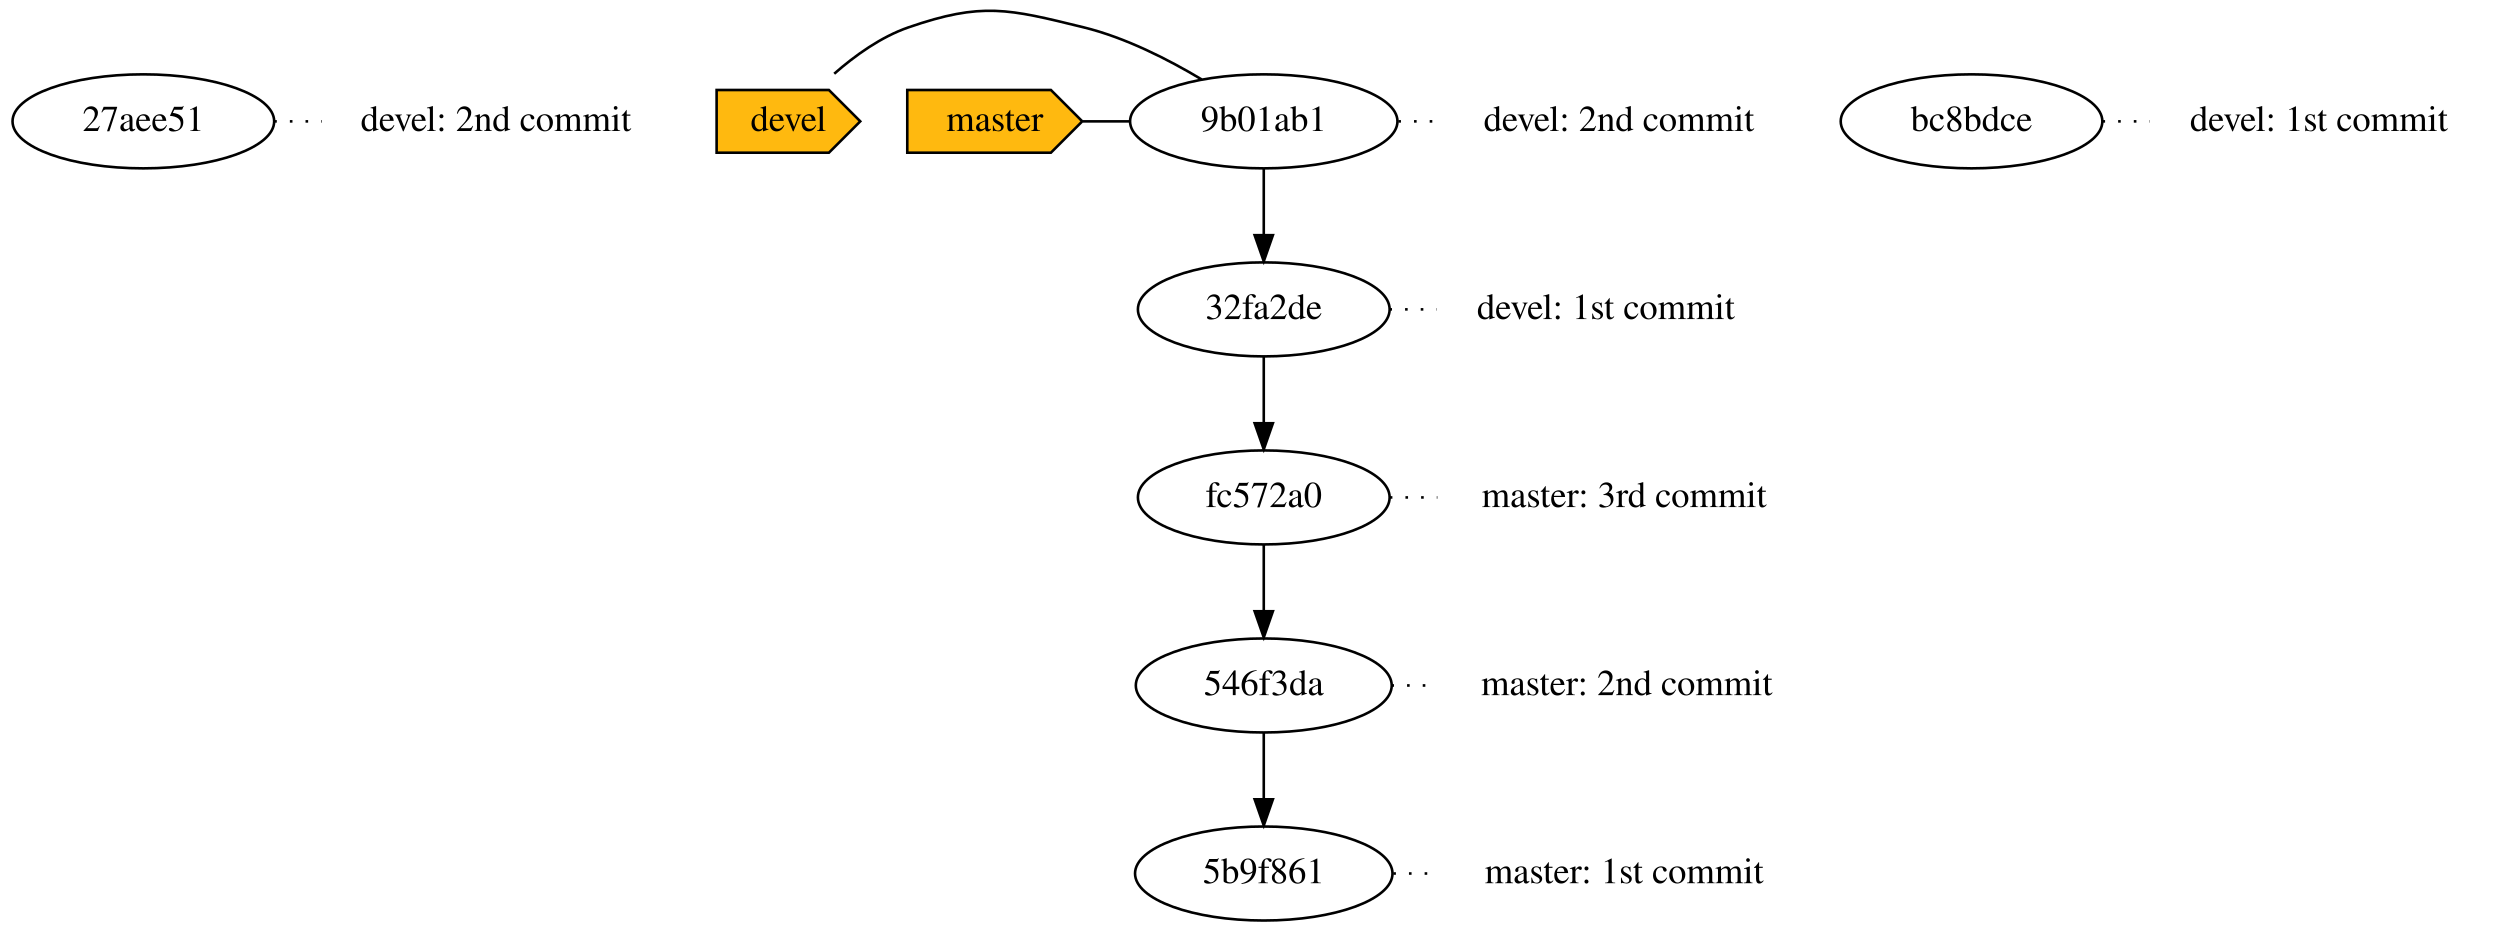
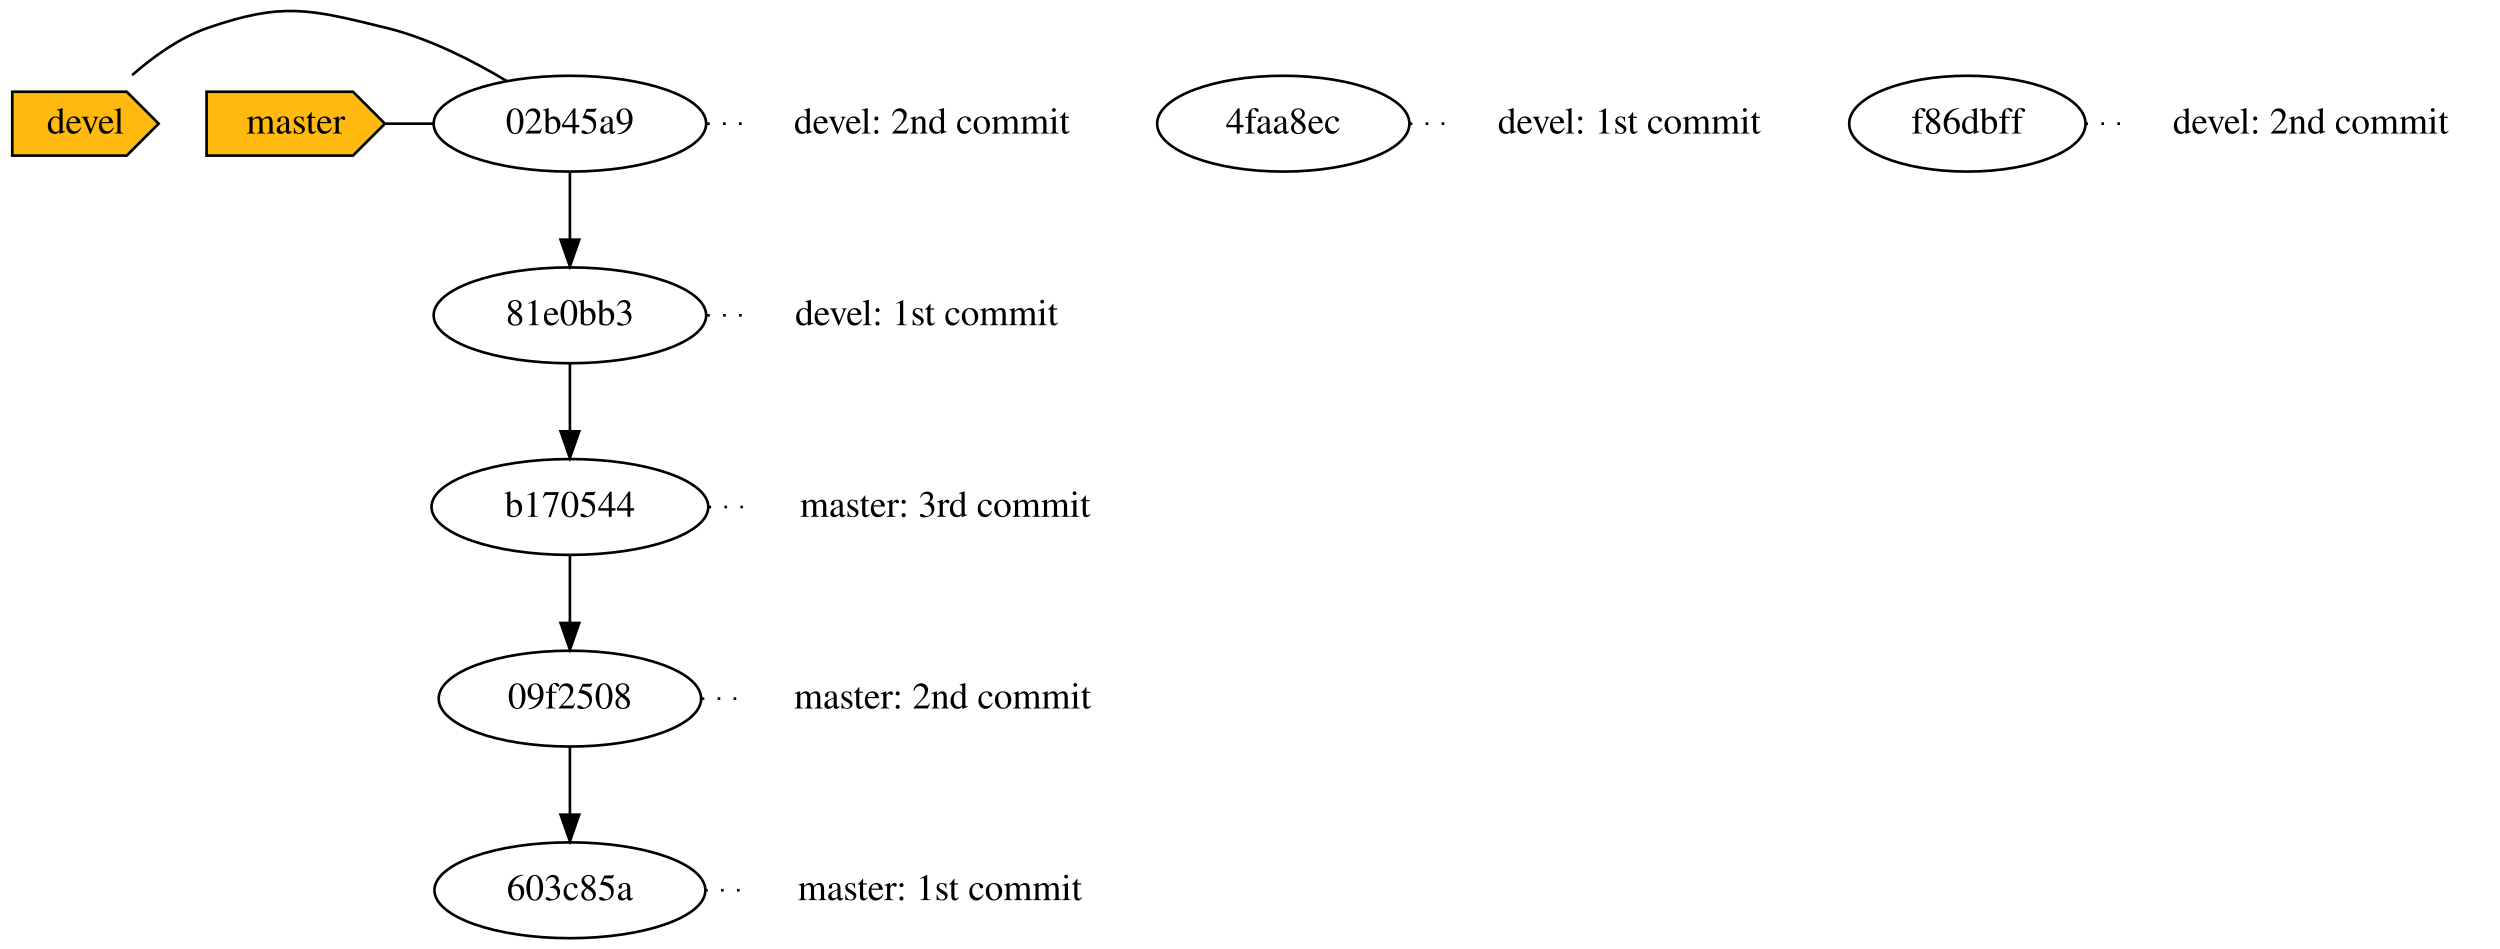
- <svg xmlns="http://www.w3.org/2000/svg" width="956pt" height="356pt" viewBox="0.00 0.00 955.55 356.46">
+ <svg xmlns="http://www.w3.org/2000/svg" width="938pt" height="356pt" viewBox="0.00 0.00 938.00 356.46">
  <g id="graph0" class="graph" transform="scale(1 1) rotate(0) translate(4 352.4625)">
    <g id="node1" class="node">
-       <ellipse fill="none" stroke="#000000" cx="50.046" cy="-306" rx="50.091" ry="18" />
-       <text text-anchor="middle" x="50.046" y="-302.3" font-family="Times,serif" font-size="14.00" fill="#000000">27aee51</text>
+       <ellipse fill="none" stroke="#000000" cx="209.5" cy="-306" rx="51.191" ry="18" />
+       <text text-anchor="middle" x="209.5" y="-302.3" font-family="Times,serif" font-size="14.00" fill="#000000">02b45a9</text>
    </g>
    <g id="node2" class="node">
-       <text text-anchor="middle" x="185.046" y="-302.3" font-family="Times,serif" font-size="14.00" fill="#000000">devel: 2nd commit</text>
+       <text text-anchor="middle" x="345.5" y="-302.3" font-family="Times,serif" font-size="14.00" fill="#000000">devel: 2nd commit</text>
    </g>
    <g id="edge1" class="edge">
-       <path fill="none" stroke="#000000" stroke-dasharray="1,5" d="M100.143,-306C106.224,-306 112.304,-306 118.384,-306" />
+       <path fill="none" stroke="#000000" stroke-dasharray="1,5" d="M261.031,-306C266.971,-306 272.91,-306 278.849,-306" />
+     </g>
+     <g id="node9" class="node">
+       <ellipse fill="none" stroke="#000000" cx="209.5" cy="-234" rx="51.191" ry="18" />
+       <text text-anchor="middle" x="209.5" y="-230.3" font-family="Times,serif" font-size="14.00" fill="#000000">81e0bb3</text>
+     </g>
+     <g id="edge8" class="edge">
+       <path fill="none" stroke="#000000" d="M209.5,-287.831C209.5,-280.131 209.5,-270.974 209.5,-262.417" />
+       <polygon fill="#000000" stroke="#000000" points="213,-262.413 209.5,-252.413 206,-262.413 213,-262.413" />
    </g>
    <g id="node3" class="node">
-       <ellipse fill="none" stroke="#000000" cx="479.046" cy="-234" rx="48.192" ry="18" />
-       <text text-anchor="middle" x="479.046" y="-230.3" font-family="Times,serif" font-size="14.00" fill="#000000">32fa2de</text>
+       <ellipse fill="none" stroke="#000000" cx="209.5" cy="-90" rx="49.291" ry="18" />
+       <text text-anchor="middle" x="209.5" y="-86.3" font-family="Times,serif" font-size="14.00" fill="#000000">09f2508</text>
    </g>
    <g id="node4" class="node">
-       <text text-anchor="middle" x="610.046" y="-230.3" font-family="Times,serif" font-size="14.00" fill="#000000">devel: 1st commit</text>
+       <text text-anchor="middle" x="349.5" y="-86.3" font-family="Times,serif" font-size="14.00" fill="#000000">master: 2nd commit</text>
    </g>
    <g id="edge2" class="edge">
-       <path fill="none" stroke="#000000" stroke-dasharray="1,5" d="M527.147,-234C533.192,-234 539.236,-234 545.281,-234" />
+       <path fill="none" stroke="#000000" stroke-dasharray="1,5" d="M258.992,-90C264.885,-90 270.777,-90 276.67,-90" />
+     </g>
+     <g id="node7" class="node">
+       <ellipse fill="none" stroke="#000000" cx="209.5" cy="-18" rx="50.892" ry="18" />
+       <text text-anchor="middle" x="209.5" y="-14.3" font-family="Times,serif" font-size="14.00" fill="#000000">603c85a</text>
+     </g>
+     <g id="edge9" class="edge">
+       <path fill="none" stroke="#000000" d="M209.5,-71.831C209.5,-64.131 209.5,-54.974 209.5,-46.417" />
+       <polygon fill="#000000" stroke="#000000" points="213,-46.413 209.5,-36.413 206,-46.413 213,-46.413" />
+     </g>
+     <g id="node5" class="node">
+       <ellipse fill="none" stroke="#000000" cx="477.5" cy="-306" rx="47.392" ry="18" />
+       <text text-anchor="middle" x="477.5" y="-302.3" font-family="Times,serif" font-size="14.00" fill="#000000">4faa8ec</text>
+     </g>
+     <g id="node6" class="node">
+       <text text-anchor="middle" x="607.5" y="-302.3" font-family="Times,serif" font-size="14.00" fill="#000000">devel: 1st commit</text>
+     </g>
+     <g id="edge3" class="edge">
+       <path fill="none" stroke="#000000" stroke-dasharray="1,5" d="M524.981,-306C530.89,-306 536.8,-306 542.709,-306" />
+     </g>
+     <g id="node8" class="node">
+       <text text-anchor="middle" x="348.5" y="-14.3" font-family="Times,serif" font-size="14.00" fill="#000000">master: 1st commit</text>
+     </g>
+     <g id="edge4" class="edge">
+       <path fill="none" stroke="#000000" stroke-dasharray="1,5" d="M260.268,-18C266.127,-18 271.986,-18 277.845,-18" />
+     </g>
+     <g id="node10" class="node">
+       <text text-anchor="middle" x="343.5" y="-230.3" font-family="Times,serif" font-size="14.00" fill="#000000">devel: 1st commit</text>
+     </g>
+     <g id="edge5" class="edge">
+       <path fill="none" stroke="#000000" stroke-dasharray="1,5" d="M261.059,-234C266.963,-234 272.867,-234 278.771,-234" />
+     </g>
+     <g id="node11" class="node">
+       <ellipse fill="none" stroke="#000000" cx="209.5" cy="-162" rx="51.991" ry="18" />
+       <text text-anchor="middle" x="209.5" y="-158.3" font-family="Times,serif" font-size="14.00" fill="#000000">b170544</text>
+     </g>
+     <g id="edge10" class="edge">
+       <path fill="none" stroke="#000000" d="M209.5,-215.831C209.5,-208.131 209.5,-198.974 209.5,-190.417" />
+       <polygon fill="#000000" stroke="#000000" points="213,-190.413 209.5,-180.413 206,-190.413 213,-190.413" />
+     </g>
+     <g id="edge11" class="edge">
+       <path fill="none" stroke="#000000" d="M209.5,-143.831C209.5,-136.131 209.5,-126.974 209.5,-118.417" />
+       <polygon fill="#000000" stroke="#000000" points="213,-118.413 209.5,-108.413 206,-118.413 213,-118.413" />
+     </g>
+     <g id="node12" class="node">
+       <text text-anchor="middle" x="350.5" y="-158.3" font-family="Times,serif" font-size="14.00" fill="#000000">master: 3rd commit</text>
+     </g>
+     <g id="edge6" class="edge">
+       <path fill="none" stroke="#000000" stroke-dasharray="1,5" d="M261.549,-162C267.34,-162 273.131,-162 278.922,-162" />
    </g>
    <g id="node13" class="node">
-       <ellipse fill="none" stroke="#000000" cx="479.046" cy="-162" rx="48.192" ry="18" />
-       <text text-anchor="middle" x="479.046" y="-158.3" font-family="Times,serif" font-size="14.00" fill="#000000">fc572a0</text>
-     </g>
-     <g id="edge8" class="edge">
-       <path fill="none" stroke="#000000" d="M479.046,-215.831C479.046,-208.131 479.046,-198.974 479.046,-190.417" />
-       <polygon fill="#000000" stroke="#000000" points="482.546,-190.413 479.046,-180.413 475.546,-190.413 482.546,-190.413" />
-     </g>
-     <g id="node5" class="node">
-       <ellipse fill="none" stroke="#000000" cx="479.046" cy="-90" rx="48.993" ry="18" />
-       <text text-anchor="middle" x="479.046" y="-86.3" font-family="Times,serif" font-size="14.00" fill="#000000">546f3da</text>
-     </g>
-     <g id="node6" class="node">
-       <text text-anchor="middle" x="618.046" y="-86.3" font-family="Times,serif" font-size="14.00" fill="#000000">master: 2nd commit</text>
-     </g>
-     <g id="edge3" class="edge">
-       <path fill="none" stroke="#000000" stroke-dasharray="1,5" d="M527.913,-90C533.781,-90 539.649,-90 545.517,-90" />
-     </g>
-     <g id="node7" class="node">
-       <ellipse fill="none" stroke="#000000" cx="479.046" cy="-18" rx="49.291" ry="18" />
-       <text text-anchor="middle" x="479.046" y="-14.3" font-family="Times,serif" font-size="14.00" fill="#000000">5b9f861</text>
-     </g>
-     <g id="edge9" class="edge">
-       <path fill="none" stroke="#000000" d="M479.046,-71.831C479.046,-64.131 479.046,-54.974 479.046,-46.417" />
-       <polygon fill="#000000" stroke="#000000" points="482.546,-46.413 479.046,-36.413 475.546,-46.413 482.546,-46.413" />
-     </g>
-     <g id="node8" class="node">
-       <text text-anchor="middle" x="617.046" y="-14.3" font-family="Times,serif" font-size="14.00" fill="#000000">master: 1st commit</text>
-     </g>
-     <g id="edge4" class="edge">
-       <path fill="none" stroke="#000000" stroke-dasharray="1,5" d="M528.639,-18C534.51,-18 540.381,-18 546.251,-18" />
-     </g>
-     <g id="node9" class="node">
-       <ellipse fill="none" stroke="#000000" cx="479.046" cy="-306" rx="51.191" ry="18" />
-       <text text-anchor="middle" x="479.046" y="-302.3" font-family="Times,serif" font-size="14.00" fill="#000000">9b01ab1</text>
-     </g>
-     <g id="edge10" class="edge">
-       <path fill="none" stroke="#000000" d="M479.046,-287.831C479.046,-280.131 479.046,-270.974 479.046,-262.417" />
-       <polygon fill="#000000" stroke="#000000" points="482.546,-262.413 479.046,-252.413 475.546,-262.413 482.546,-262.413" />
-     </g>
-     <g id="node10" class="node">
-       <text text-anchor="middle" x="615.046" y="-302.3" font-family="Times,serif" font-size="14.00" fill="#000000">devel: 2nd commit</text>
-     </g>
-     <g id="edge5" class="edge">
-       <path fill="none" stroke="#000000" stroke-dasharray="1,5" d="M530.577,-306C536.516,-306 542.455,-306 548.394,-306" />
-     </g>
-     <g id="node11" class="node">
-       <ellipse fill="none" stroke="#000000" cx="750.046" cy="-306" rx="50.091" ry="18" />
-       <text text-anchor="middle" x="750.046" y="-302.3" font-family="Times,serif" font-size="14.00" fill="#000000">bc8bdce</text>
-     </g>
-     <g id="node12" class="node">
-       <text text-anchor="middle" x="883.046" y="-302.3" font-family="Times,serif" font-size="14.00" fill="#000000">devel: 1st commit</text>
-     </g>
-     <g id="edge6" class="edge">
-       <path fill="none" stroke="#000000" stroke-dasharray="1,5" d="M800.18,-306C806.223,-306 812.265,-306 818.307,-306" />
-     </g>
-     <g id="edge11" class="edge">
-       <path fill="none" stroke="#000000" d="M479.046,-143.831C479.046,-136.131 479.046,-126.974 479.046,-118.417" />
-       <polygon fill="#000000" stroke="#000000" points="482.546,-118.413 479.046,-108.413 475.546,-118.413 482.546,-118.413" />
+       <ellipse fill="none" stroke="#000000" cx="734.5" cy="-306" rx="44.393" ry="18" />
+       <text text-anchor="middle" x="734.5" y="-302.3" font-family="Times,serif" font-size="14.00" fill="#000000">f86dbff</text>
    </g>
    <g id="node14" class="node">
-       <text text-anchor="middle" x="617.046" y="-158.3" font-family="Times,serif" font-size="14.00" fill="#000000">master: 3rd commit</text>
+       <text text-anchor="middle" x="863.5" y="-302.3" font-family="Times,serif" font-size="14.00" fill="#000000">devel: 2nd commit</text>
    </g>
    <g id="edge7" class="edge">
-       <path fill="none" stroke="#000000" stroke-dasharray="1,5" d="M527.292,-162C533.369,-162 539.446,-162 545.523,-162" />
+       <path fill="none" stroke="#000000" stroke-dasharray="1,5" d="M778.844,-306C784.796,-306 790.749,-306 796.701,-306" />
    </g>
    <g id="node15" class="node">
-       <polygon fill="#ffb90f" stroke="#000000" points="312.546,-318 269.546,-318 269.546,-294 312.546,-294 324.546,-306 312.546,-318" />
-       <text text-anchor="middle" x="297.046" y="-302.3" font-family="Times,serif" font-size="14.00" fill="#000000">devel</text>
+       <polygon fill="#ffb90f" stroke="#000000" points="43,-318 0,-318 0,-294 43,-294 55,-306 43,-318" />
+       <text text-anchor="middle" x="27.5" y="-302.3" font-family="Times,serif" font-size="14.00" fill="#000000">devel</text>
    </g>
    <g id="edge12" class="edge">
-       <path fill="none" stroke="#000000" d="M314.575,-324.224C322.524,-331.206 332.5,-338.364 343.046,-342 371.197,-351.706 381.124,-349.091 410.046,-342 426.055,-338.075 442.477,-329.714 455.281,-322.038" />
+       <path fill="none" stroke="#000000" d="M45.029,-324.224C52.978,-331.206 62.954,-338.364 73.5,-342 101.651,-351.706 111.579,-349.091 140.5,-342 156.51,-338.075 172.931,-329.714 185.736,-322.038" />
    </g>
    <g id="node16" class="node">
-       <polygon fill="#ffb90f" stroke="#000000" points="397.546,-318 342.546,-318 342.546,-294 397.546,-294 409.546,-306 397.546,-318" />
-       <text text-anchor="middle" x="376.046" y="-302.3" font-family="Times,serif" font-size="14.00" fill="#000000">master</text>
+       <polygon fill="#ffb90f" stroke="#000000" points="128,-318 73,-318 73,-294 128,-294 140,-306 128,-318" />
+       <text text-anchor="middle" x="106.5" y="-302.3" font-family="Times,serif" font-size="14.00" fill="#000000">master</text>
    </g>
    <g id="edge13" class="edge">
-       <path fill="none" stroke="#000000" d="M409.842,-306C415.79,-306 421.737,-306 427.684,-306" />
+       <path fill="none" stroke="#000000" d="M140.297,-306C146.244,-306 152.191,-306 158.138,-306" />
    </g>
  </g>
</svg>
